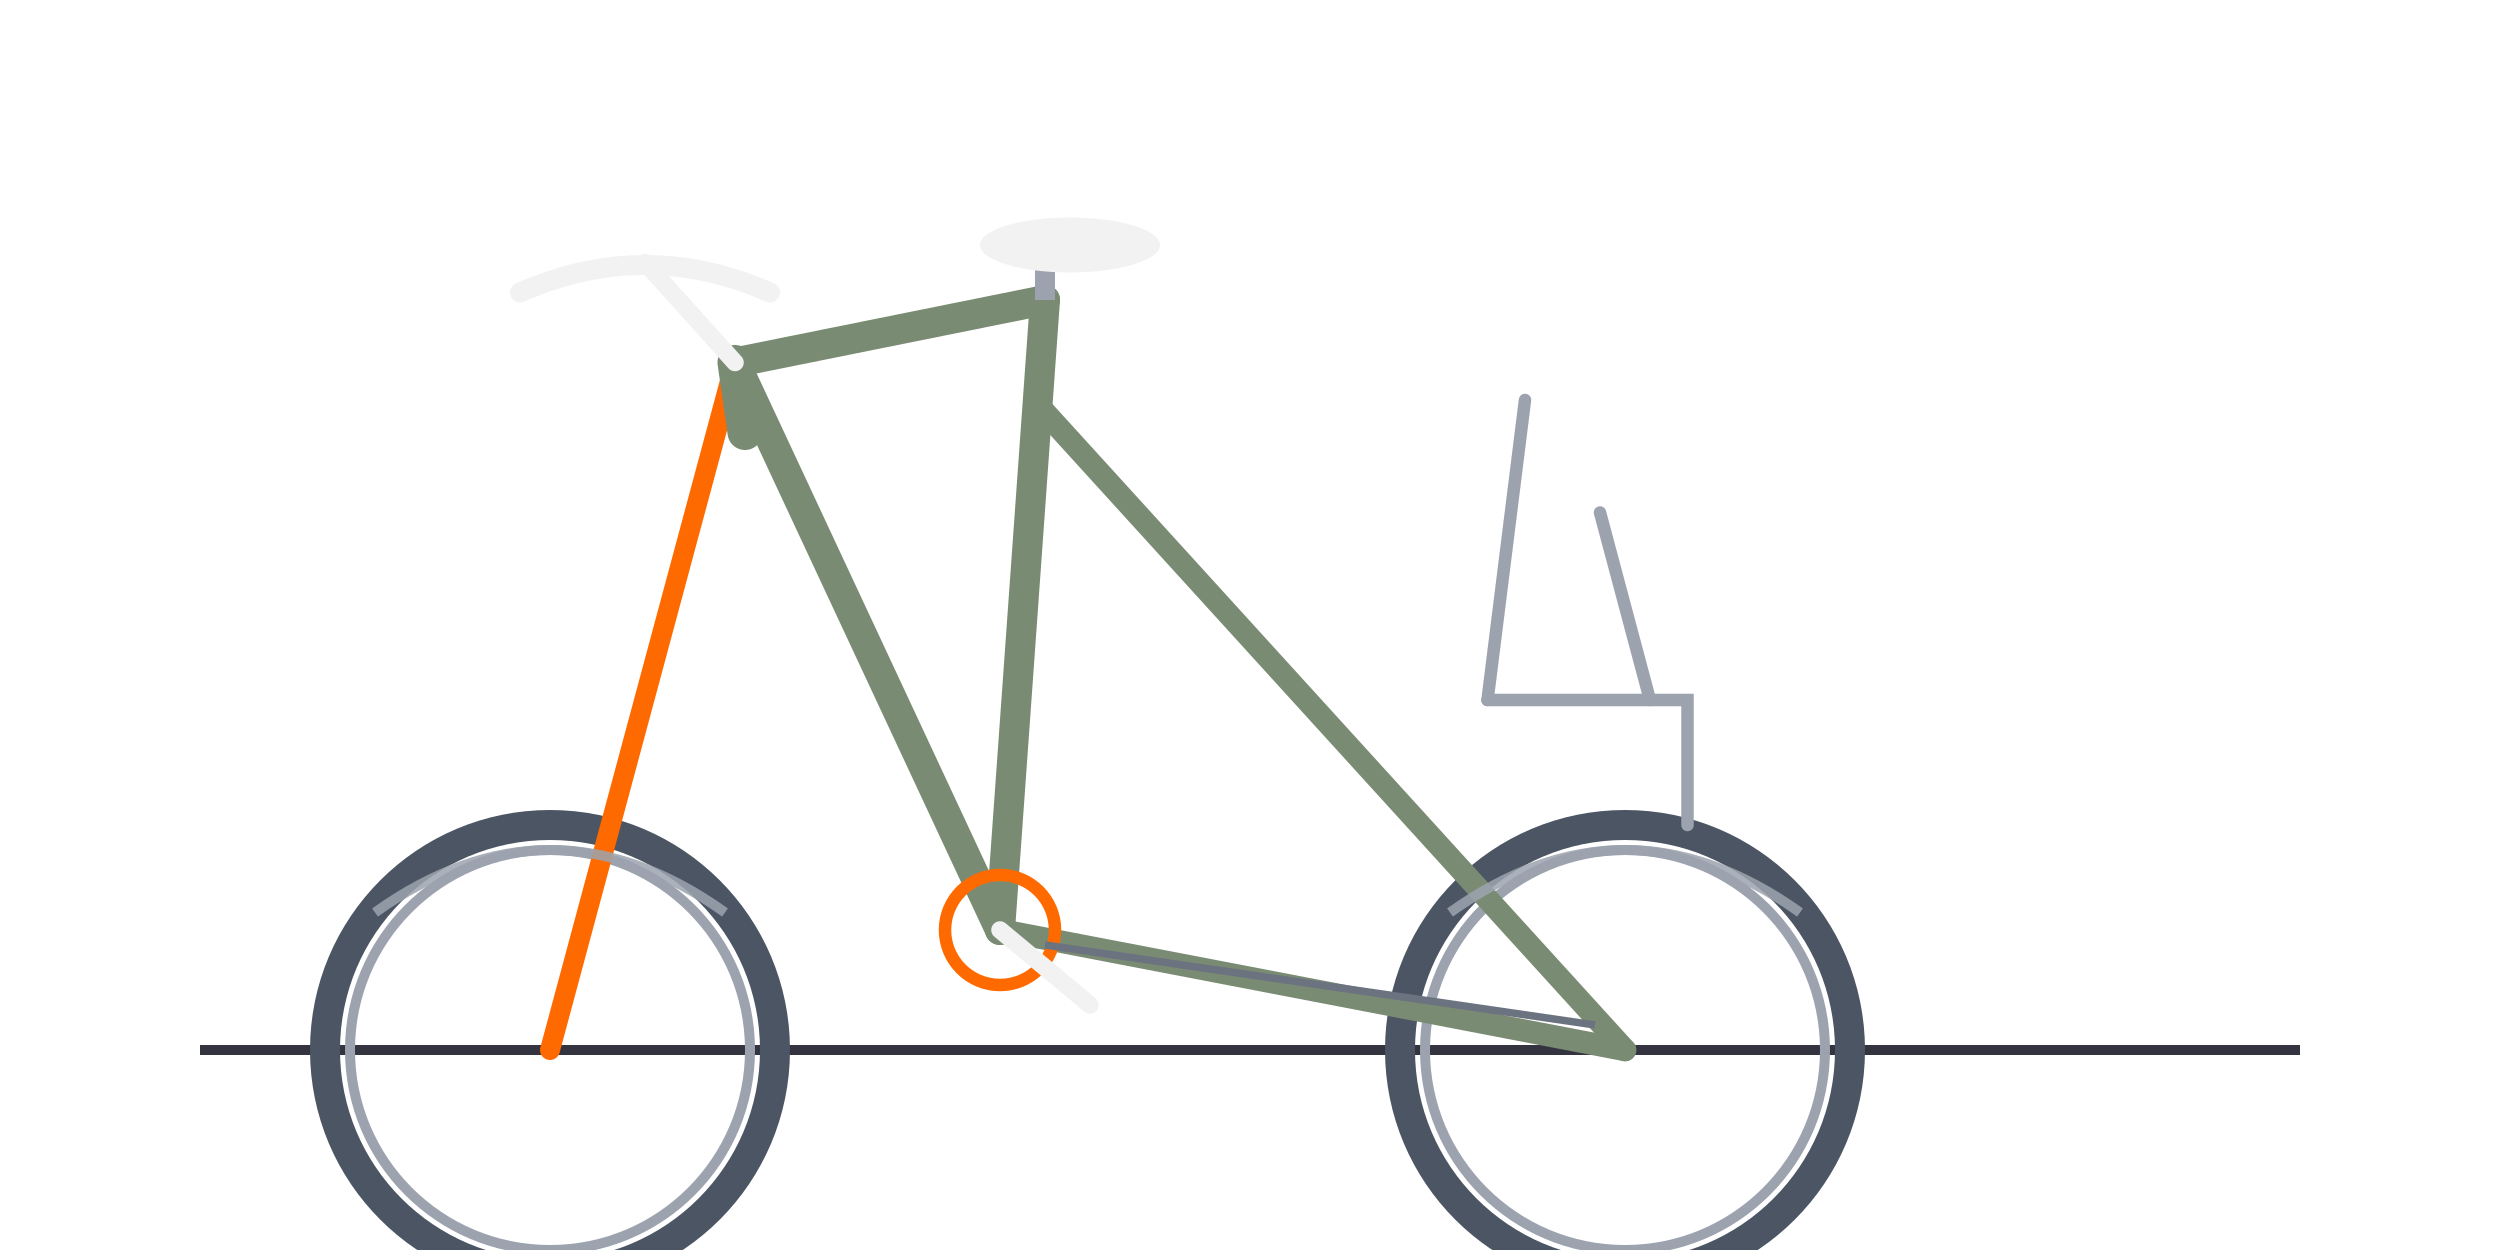
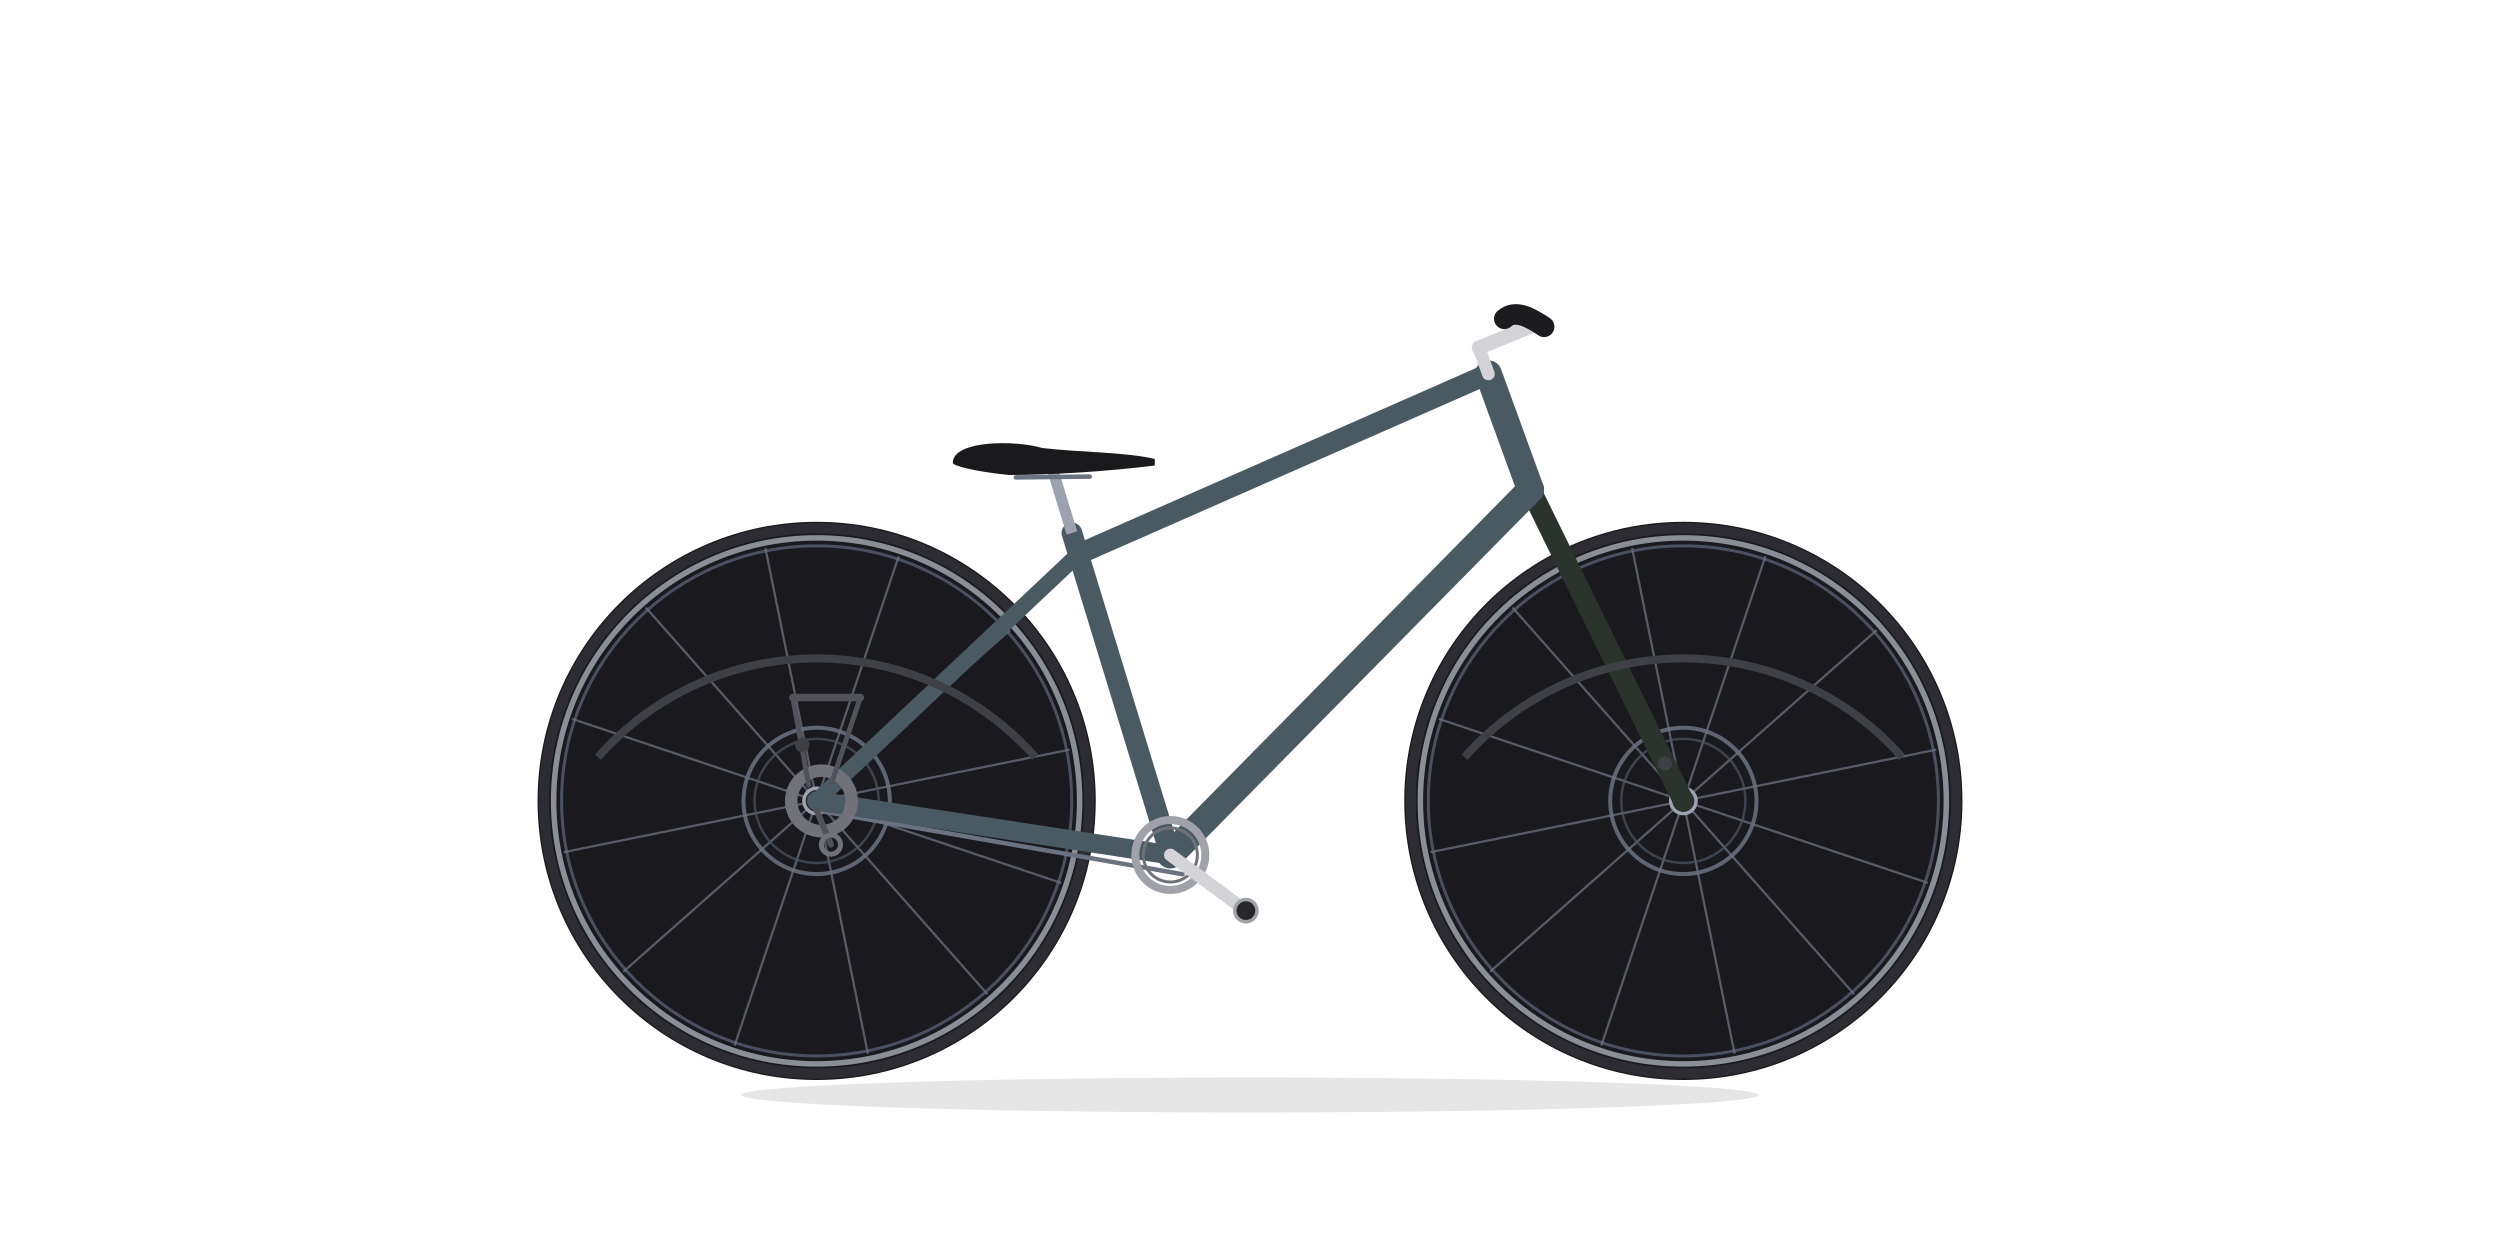
- <svg xmlns="http://www.w3.org/2000/svg" viewBox="0 0 1000 500" width="1000" height="500" data-schema-kind="city" data-viewbox="1000x500" data-bb="400,372" fill="none">
-   <line x1="80" y1="420" x2="920" y2="420" stroke="#343440" stroke-width="4" />
-   <circle class="tire" cx="220" cy="420" r="90" fill="none" stroke="#4B5563" stroke-width="12" />
-   <circle class="rim" cx="220" cy="420" r="80" fill="none" stroke="#9CA3AF" stroke-width="4" />
-   <circle class="tire" cx="650" cy="420" r="90" fill="none" stroke="#4B5563" stroke-width="12" />
-   <circle class="rim" cx="650" cy="420" r="80" fill="none" stroke="#9CA3AF" stroke-width="4" />
+ <svg xmlns="http://www.w3.org/2000/svg" viewBox="0 0 1000 500" width="1000" height="500" data-bike-id="urban" data-size="M" data-family="urban" data-geo-source="category_silhouette" fill="none">
+   <ellipse cx="500.00" cy="438.00" rx="203.40" ry="7.00" fill="#000" opacity="0.10" />
+   <g id="part-tire-rear">
+     <circle cx="326.66" cy="320.36" r="111.64" fill="#1A1A1E" class="tire" />
+     <circle cx="326.66" cy="320.36" r="109.06" fill="none" stroke="#2C2C32" stroke-width="4.10" />
+     <circle cx="326.66" cy="320.36" r="105.20" fill="none" stroke="#8A8F96" stroke-width="2.20" />
+     <circle cx="326.66" cy="320.36" r="102.02" fill="none" stroke="#4B5060" stroke-width="1.20" />
+     <line x1="326.66" y1="320.36" x2="427.80" y2="299.86" stroke="#6B7280" stroke-width="0.9" opacity="0.75" />
+     <line x1="326.66" y1="320.36" x2="424.50" y2="353.18" stroke="#6B7280" stroke-width="0.9" opacity="0.75" />
+     <line x1="326.66" y1="320.36" x2="394.99" y2="397.70" stroke="#6B7280" stroke-width="0.9" opacity="0.75" />
+     <line x1="326.66" y1="320.36" x2="347.16" y2="421.51" stroke="#6B7280" stroke-width="0.9" opacity="0.75" />
+     <line x1="326.66" y1="320.36" x2="293.84" y2="418.21" stroke="#6B7280" stroke-width="0.9" opacity="0.75" />
+     <line x1="326.66" y1="320.36" x2="249.32" y2="388.69" stroke="#6B7280" stroke-width="0.9" opacity="0.75" />
+     <line x1="326.66" y1="320.36" x2="225.51" y2="340.86" stroke="#6B7280" stroke-width="0.9" opacity="0.75" />
+     <line x1="326.66" y1="320.36" x2="228.81" y2="287.55" stroke="#6B7280" stroke-width="0.9" opacity="0.75" />
+     <line x1="326.66" y1="320.36" x2="258.33" y2="243.02" stroke="#6B7280" stroke-width="0.9" opacity="0.75" />
+     <line x1="326.66" y1="320.36" x2="306.15" y2="219.22" stroke="#6B7280" stroke-width="0.9" opacity="0.75" />
+     <line x1="326.66" y1="320.36" x2="359.47" y2="222.52" stroke="#6B7280" stroke-width="0.9" opacity="0.75" />
+     <line x1="326.66" y1="320.36" x2="404.00" y2="252.03" stroke="#6B7280" stroke-width="0.9" opacity="0.75" />
+     <circle cx="326.66" cy="320.36" r="5.09" fill="#2A2A30" stroke="#9CA3AF" stroke-width="1.40" />
+     <circle cx="326.66" cy="320.36" r="29.26" fill="none" stroke="#6B7280" stroke-width="1.60" opacity="0.85" />
+     <circle cx="326.66" cy="320.36" r="24.81" fill="none" stroke="#4B5563" stroke-width="1.00" opacity="0.7" />
+   </g>
+   <g id="part-tire-front">
+     <circle cx="673.34" cy="320.36" r="111.64" fill="#1A1A1E" class="tire" />
+     <circle cx="673.34" cy="320.36" r="109.06" fill="none" stroke="#2C2C32" stroke-width="4.10" />
+     <circle cx="673.34" cy="320.36" r="105.20" fill="none" stroke="#8A8F96" stroke-width="2.20" />
+     <circle cx="673.34" cy="320.36" r="102.02" fill="none" stroke="#4B5060" stroke-width="1.20" />
+     <line x1="673.34" y1="320.36" x2="774.49" y2="299.86" stroke="#6B7280" stroke-width="0.9" opacity="0.75" />
+     <line x1="673.34" y1="320.36" x2="771.19" y2="353.18" stroke="#6B7280" stroke-width="0.9" opacity="0.75" />
+     <line x1="673.34" y1="320.36" x2="741.67" y2="397.70" stroke="#6B7280" stroke-width="0.9" opacity="0.75" />
+     <line x1="673.34" y1="320.36" x2="693.85" y2="421.51" stroke="#6B7280" stroke-width="0.9" opacity="0.75" />
+     <line x1="673.34" y1="320.36" x2="640.53" y2="418.21" stroke="#6B7280" stroke-width="0.9" opacity="0.75" />
+     <line x1="673.34" y1="320.36" x2="596.00" y2="388.69" stroke="#6B7280" stroke-width="0.9" opacity="0.75" />
+     <line x1="673.34" y1="320.36" x2="572.20" y2="340.86" stroke="#6B7280" stroke-width="0.9" opacity="0.75" />
+     <line x1="673.34" y1="320.36" x2="575.50" y2="287.55" stroke="#6B7280" stroke-width="0.9" opacity="0.75" />
+     <line x1="673.34" y1="320.36" x2="605.01" y2="243.02" stroke="#6B7280" stroke-width="0.9" opacity="0.75" />
+     <line x1="673.34" y1="320.36" x2="652.84" y2="219.22" stroke="#6B7280" stroke-width="0.9" opacity="0.75" />
+     <line x1="673.34" y1="320.36" x2="706.16" y2="222.52" stroke="#6B7280" stroke-width="0.9" opacity="0.75" />
+     <line x1="673.34" y1="320.36" x2="750.68" y2="252.03" stroke="#6B7280" stroke-width="0.9" opacity="0.75" />
+     <circle cx="673.34" cy="320.36" r="5.09" fill="#2A2A30" stroke="#9CA3AF" stroke-width="1.40" />
+     <circle cx="673.34" cy="320.36" r="29.26" fill="none" stroke="#6B7280" stroke-width="1.60" opacity="0.85" />
+     <circle cx="673.34" cy="320.36" r="24.81" fill="none" stroke="#4B5563" stroke-width="1.00" opacity="0.7" />
+   </g>
+   <line x1="473.04" y1="349.69" x2="329.07" y2="324.59" stroke="#6B7280" stroke-width="1.80" stroke-linecap="round" id="part-chain" />
  <g id="part-fork">
-     <line x1="294" y1="145" x2="220" y2="420" stroke="#FF6A00" stroke-width="8" stroke-linecap="round" />
+     <line x1="612.23" y1="195.89" x2="673.34" y2="320.36" stroke="#2A332C" stroke-width="8.27" stroke-linecap="round" />
+     <circle cx="622.00" cy="215.80" r="3.82" fill="#2A332C" />
  </g>
-   <g id="part-frame" stroke="#7A8B73" stroke-linecap="round" fill="none">
-     <line id="tube-ht" x1="294" y1="145" x2="298" y2="173" stroke-width="14" />
-     <line id="tube-tt" x1="294" y1="145" x2="418" y2="120" stroke-width="12" />
-     <line id="tube-dt" x1="294" y1="145" x2="400" y2="372" stroke-width="12" />
-     <line id="tube-st" x1="418" y1="120" x2="400" y2="372" stroke-width="12" />
-     <line id="tube-cs" x1="400" y1="372" x2="650" y2="420" stroke-width="9" />
-     <line id="tube-ss" x1="418" y1="165" x2="650" y2="420" stroke-width="9" />
+   <g id="part-frame">
+     <line x1="595.36" y1="149.56" x2="612.23" y2="195.89" stroke="#4A5A62" stroke-width="10.81" stroke-linecap="round" />
+     <line x1="595.36" y1="149.56" x2="431.36" y2="221.69" stroke="#4A5A62" stroke-width="8.27" stroke-linecap="round" />
+     <line x1="468.14" y1="341.99" x2="428.76" y2="213.18" stroke="#4A5A62" stroke-width="8.27" stroke-linecap="round" />
+     <line x1="612.23" y1="195.89" x2="468.14" y2="341.99" stroke="#4A5A62" stroke-width="10.81" stroke-linecap="round" />
+     <line x1="431.36" y1="221.69" x2="326.66" y2="320.36" stroke="#4A5A62" stroke-width="6.36" stroke-linecap="round" />
+     <line x1="468.14" y1="341.99" x2="326.66" y2="320.36" stroke="#4A5A62" stroke-width="7.63" stroke-linecap="round" />
+     <circle cx="595.36" cy="149.56" r="2.54" fill="#4A5A62" />
+     <circle cx="612.23" cy="195.89" r="2.54" fill="#4A5A62" />
+     <circle cx="431.36" cy="221.69" r="2.23" fill="#4A5A62" />
+     <circle cx="428.76" cy="213.18" r="2.23" fill="#4A5A62" />
+     <circle cx="468.14" cy="341.99" r="3.18" fill="#4A5A62" />
  </g>
-   <line id="part-stem" x1="294" y1="145" x2="258" y2="105" stroke="#F2F2F2" stroke-width="7" stroke-linecap="round" />
+   <g id="part-crank">
+     <circle cx="468.14" cy="341.99" r="13.99" fill="none" stroke="#A1A1AA" stroke-width="3.20" />
+     <circle cx="468.14" cy="341.99" r="10.81" fill="none" stroke="#71717A" stroke-width="1.20" />
+     <line x1="468.14" y1="341.99" x2="498.36" y2="364.25" stroke="#D4D4D8" stroke-width="5.09" stroke-linecap="round" />
+     <circle cx="498.36" cy="364.25" r="4.45" fill="#27272A" stroke="#A1A1AA" stroke-width="1.40" />
+   </g>
+   <circle cx="328.57" cy="320.36" r="12.09" fill="none" stroke="#71717A" stroke-width="5.00" />
+   <line x1="326.66" y1="324.18" x2="332.38" y2="337.85" stroke="#52525B" stroke-width="2.40" stroke-linecap="round" />
+   <circle cx="332.38" cy="337.85" r="3.82" fill="none" stroke="#71717A" stroke-width="2.00" />
+   <g id="part-seatpost">
+     <path d="M430.89 212.53 L422.05 183.63 L417.80 184.93 L426.63 213.83 Z" fill="#9CA3AF" stroke-linejoin="round" />
+   </g>
+   <g id="part-saddle">
+     <path d="M381.12 185.14 C381.12 176.01, 406.34 176.01, 416.82 179.19 C431.68 180.97, 450.15 180.78, 461.91 183.58 L461.91 186.21 C443.02 188.58, 419.92 190.01, 403.63 190.01 C389.66 188.58, 381.12 186.29, 381.12 185.14 Z" fill="#1A1A1C" />
+     <line x1="406.34" y1="190.96" x2="435.88" y2="190.64" stroke="#6B7280" stroke-width="1.80" stroke-linecap="round" />
+   </g>
+   <g id="part-stem">
+     <line x1="595.36" y1="149.56" x2="591.56" y2="139.10" stroke="#D4D4D8" stroke-width="5.09" stroke-linecap="round" />
+     <line x1="591.56" y1="139.10" x2="615.09" y2="129.41" stroke="#D4D4D8" stroke-width="5.73" stroke-linecap="round" />
+   </g>
  <g id="part-handlebar">
-     <path d="M208 117 Q258 95 308 117" stroke="#F2F2F2" stroke-width="8" fill="none" stroke-linecap="round" />
+     <path d="M617.63 130.69 C611.90 126.87, 606.18 123.69, 601.73 127.51" fill="none" stroke="#1C1C1E" stroke-width="8.27" stroke-linecap="round" />
  </g>
-   <line id="part-seatpost" x1="418" y1="120" x2="418" y2="102" stroke="#9CA3AF" stroke-width="8" />
-   <ellipse id="part-saddle" cx="428" cy="98" rx="36" ry="11" fill="#F2F2F2" />
-   <g id="part-crank">
-     <circle cx="400" cy="372" r="22" fill="none" stroke="#FF6A00" stroke-width="5" />
-     <line x1="400" y1="372" x2="436" y2="402" stroke="#F2F2F2" stroke-width="7" stroke-linecap="round" />
-   </g>
-   <line id="part-chain" x1="418" y1="378" x2="638" y2="410" stroke="#6B7280" stroke-width="3" />
-   <g id="layer-fenders" fill="none" stroke="#9CA3AF" stroke-width="4" opacity="0.85">
-     <path d="M150 365 Q220 315 290 365" />
-     <path d="M580 365 Q650 315 720 365" />
-   </g>
-   <g id="layer-rack" fill="none" stroke="#9CA3AF" stroke-width="5" stroke-linecap="round">
-     <path d="M595 280 L675 280 L675 330" />
-     <line x1="595" y1="280" x2="610" y2="160" />
-     <line x1="660" y1="280" x2="640" y2="205" />
-   </g>
+   <path d="M585.86 302.87 A116.64 116.64 0 0 1 760.82 302.87" fill="none" stroke="#3F3F46" stroke-width="3.2" />
+   <path d="M239.18 302.87 A116.64 116.64 0 0 1 414.14 302.87" fill="none" stroke="#3F3F46" stroke-width="3.2" />
+   <line x1="317.12" y1="279.01" x2="344.15" y2="279.01" stroke="#52525B" stroke-width="3.00" stroke-linecap="round" />
+   <line x1="317.12" y1="279.01" x2="323.48" y2="314.00" stroke="#52525B" stroke-width="2.00" stroke-linecap="round" />
+   <line x1="344.15" y1="279.01" x2="332.38" y2="314.00" stroke="#52525B" stroke-width="2.00" stroke-linecap="round" />
+   <circle cx="666.01" cy="305.42" r="2.86" fill="#3F3F46" id="part-brake-front" />
+   <circle cx="320.93" cy="298.10" r="2.86" fill="#3F3F46" id="part-brake-rear" />
</svg>
